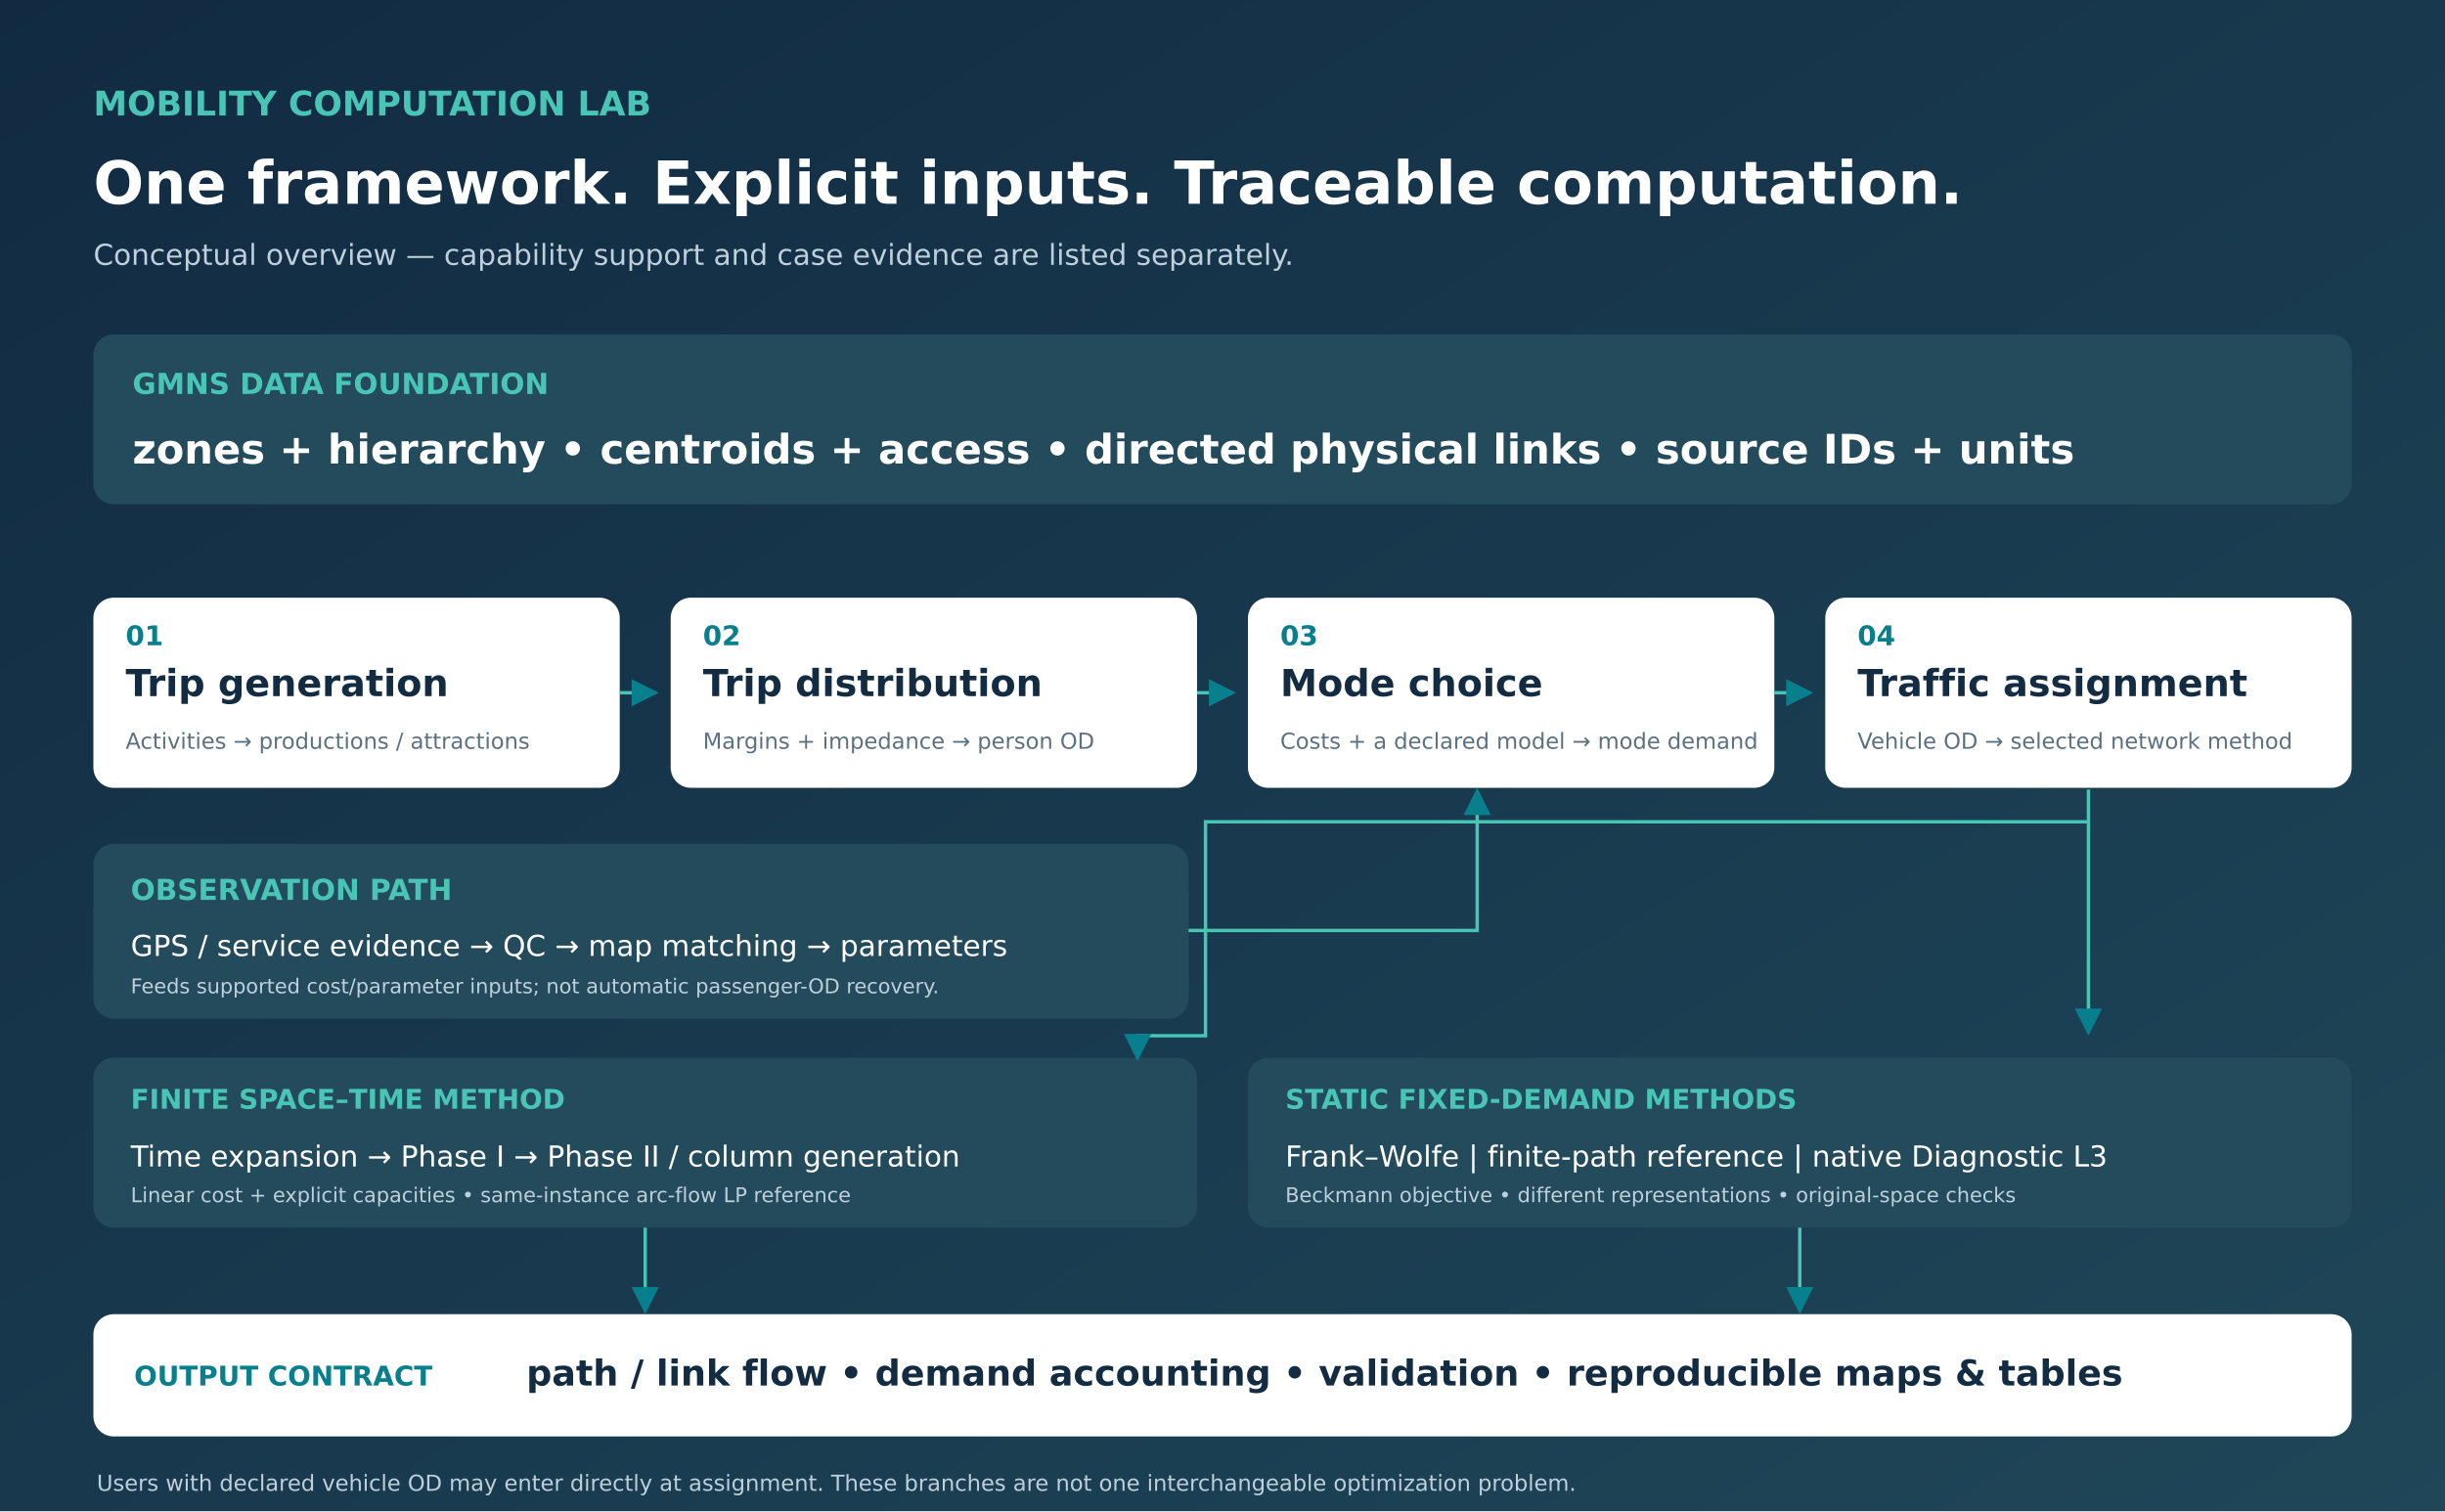
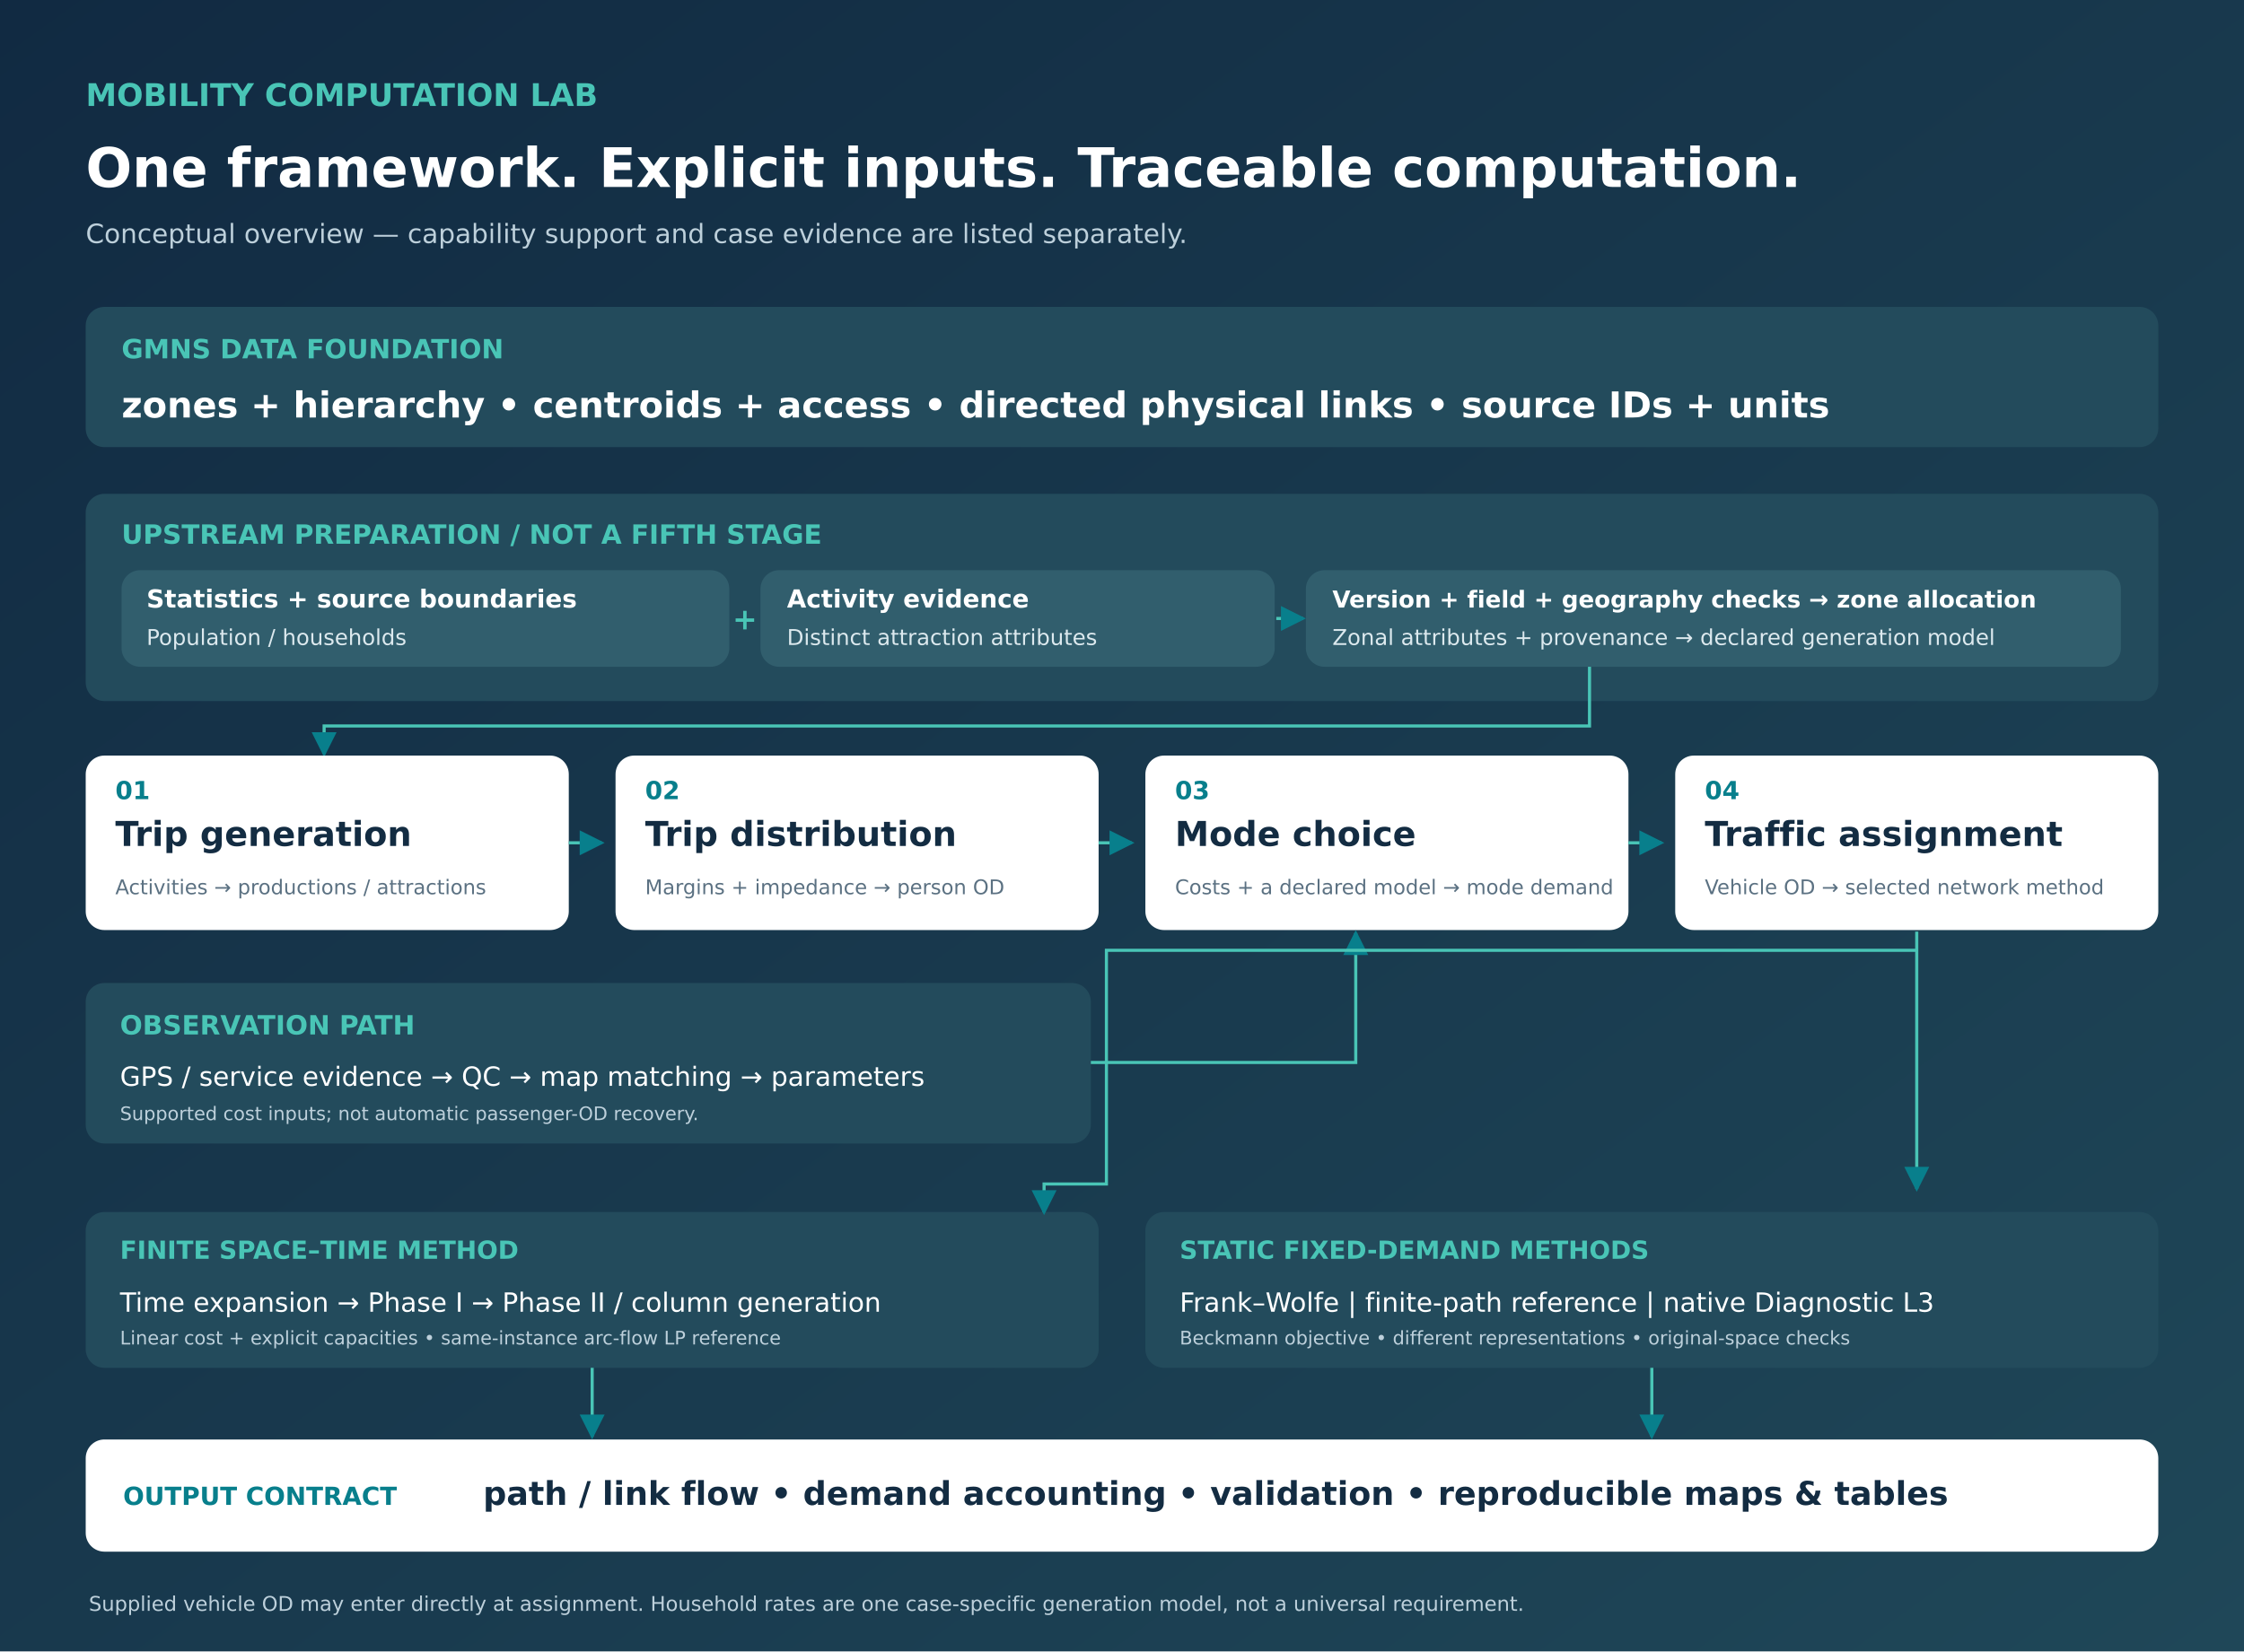
- <svg xmlns="http://www.w3.org/2000/svg" width="1440" height="890" viewBox="0 0 1440 890">
+ <svg xmlns="http://www.w3.org/2000/svg" width="1440" height="1060" viewBox="0 0 1440 1060">
  <defs>
    <marker id="arr" markerWidth="8" markerHeight="8" refX="7" refY="4" orient="auto">
      <path d="M0 0 L8 4 L0 8Z" fill="#087F8C" />
    </marker>
    <linearGradient id="dark" x1="0" y1="0" x2="1" y2="1">
      <stop stop-color="#112A42" />
      <stop offset="1" stop-color="#1F4758" />
    </linearGradient>
  </defs>
  <rect width="100%" height="100%" fill="white" />
-   <rect x="0" y="0" width="1440" height="890" rx="0" fill="url(#dark)" />
+   <rect x="0" y="0" width="1440" height="1060" rx="0" fill="url(#dark)" />
  <text x="55" y="68" font-family="DejaVu Sans,Arial,sans-serif" font-size="20" fill="#49C5B6" font-weight="700" text-anchor="start">MOBILITY COMPUTATION LAB</text>
  <text x="55" y="120" font-family="DejaVu Sans,Arial,sans-serif" font-size="35" fill="white" font-weight="700" text-anchor="start">One framework. Explicit inputs. Traceable computation.</text>
  <text x="55" y="156" font-family="DejaVu Sans,Arial,sans-serif" font-size="17" fill="#BDD0DB" font-weight="400" text-anchor="start">Conceptual overview — capability support and case evidence are listed separately.</text>
-   <rect x="55" y="197" width="1330" height="100" rx="12" fill="#234B5C" />
-   <text x="78" y="232" font-family="DejaVu Sans,Arial,sans-serif" font-size="17" fill="#49C5B6" font-weight="700" text-anchor="start">GMNS DATA FOUNDATION</text>
-   <text x="78" y="273" font-family="DejaVu Sans,Arial,sans-serif" font-size="24" fill="white" font-weight="600" text-anchor="start">zones + hierarchy  •  centroids + access  •  directed physical links  •  source IDs + units</text>
-   <rect x="55" y="352" width="310" height="112" rx="12" fill="white" />
-   <text x="74" y="380" font-family="DejaVu Sans,Arial,sans-serif" font-size="16" fill="#087F8C" font-weight="700" text-anchor="start">01</text>
-   <text x="74" y="410" font-family="DejaVu Sans,Arial,sans-serif" font-size="22" fill="#132C42" font-weight="700" text-anchor="start">Trip generation</text>
-   <text x="74" y="441" font-family="DejaVu Sans,Arial,sans-serif" font-size="13" fill="#5B7182" font-weight="400" text-anchor="start">Activities → productions / attractions</text>
-   <line x1="365" y1="408" x2="386" y2="408" stroke="#49C5B6" stroke-width="2" opacity="1" marker-end="url(#arr)" />
-   <rect x="395" y="352" width="310" height="112" rx="12" fill="white" />
-   <text x="414" y="380" font-family="DejaVu Sans,Arial,sans-serif" font-size="16" fill="#087F8C" font-weight="700" text-anchor="start">02</text>
-   <text x="414" y="410" font-family="DejaVu Sans,Arial,sans-serif" font-size="22" fill="#132C42" font-weight="700" text-anchor="start">Trip distribution</text>
-   <text x="414" y="441" font-family="DejaVu Sans,Arial,sans-serif" font-size="13" fill="#5B7182" font-weight="400" text-anchor="start">Margins + impedance → person OD</text>
-   <line x1="705" y1="408" x2="726" y2="408" stroke="#49C5B6" stroke-width="2" opacity="1" marker-end="url(#arr)" />
-   <rect x="735" y="352" width="310" height="112" rx="12" fill="white" />
-   <text x="754" y="380" font-family="DejaVu Sans,Arial,sans-serif" font-size="16" fill="#087F8C" font-weight="700" text-anchor="start">03</text>
-   <text x="754" y="410" font-family="DejaVu Sans,Arial,sans-serif" font-size="22" fill="#132C42" font-weight="700" text-anchor="start">Mode choice</text>
-   <text x="754" y="441" font-family="DejaVu Sans,Arial,sans-serif" font-size="13" fill="#5B7182" font-weight="400" text-anchor="start">Costs + a declared model → mode demand</text>
-   <line x1="1045" y1="408" x2="1066" y2="408" stroke="#49C5B6" stroke-width="2" opacity="1" marker-end="url(#arr)" />
-   <rect x="1075" y="352" width="310" height="112" rx="12" fill="white" />
-   <text x="1094" y="380" font-family="DejaVu Sans,Arial,sans-serif" font-size="16" fill="#087F8C" font-weight="700" text-anchor="start">04</text>
-   <text x="1094" y="410" font-family="DejaVu Sans,Arial,sans-serif" font-size="22" fill="#132C42" font-weight="700" text-anchor="start">Traffic assignment</text>
-   <text x="1094" y="441" font-family="DejaVu Sans,Arial,sans-serif" font-size="13" fill="#5B7182" font-weight="400" text-anchor="start">Vehicle OD → selected network method</text>
-   <rect x="55" y="497" width="645" height="103" rx="12" fill="#234B5C" />
-   <text x="77" y="530" font-family="DejaVu Sans,Arial,sans-serif" font-size="17" fill="#49C5B6" font-weight="700" text-anchor="start">OBSERVATION PATH</text>
-   <text x="77" y="563" font-family="DejaVu Sans,Arial,sans-serif" font-size="17" fill="white" font-weight="400" text-anchor="start">GPS / service evidence → QC → map matching → parameters</text>
-   <text x="77" y="585" font-family="DejaVu Sans,Arial,sans-serif" font-size="12" fill="#BDD0DB" font-weight="400" text-anchor="start">Feeds supported cost/parameter inputs; not automatic passenger-OD recovery.</text>
-   <path d="M700 548 L870 548 L870 466" fill="none" stroke="#49C5B6" stroke-width="2" marker-end="url(#arr)" />
-   <rect x="735" y="623" width="650" height="100" rx="12" fill="#234B5C" />
-   <text x="757" y="653" font-family="DejaVu Sans,Arial,sans-serif" font-size="16" fill="#49C5B6" font-weight="700" text-anchor="start">STATIC FIXED-DEMAND METHODS</text>
-   <text x="757" y="687" font-family="DejaVu Sans,Arial,sans-serif" font-size="17" fill="white" font-weight="400" text-anchor="start">Frank–Wolfe  |  finite-path reference  |  native Diagnostic L3</text>
-   <text x="757" y="708" font-family="DejaVu Sans,Arial,sans-serif" font-size="12" fill="#BDD0DB" font-weight="400" text-anchor="start">Beckmann objective • different representations • original-space checks</text>
-   <rect x="55" y="623" width="650" height="100" rx="12" fill="#234B5C" />
-   <text x="77" y="653" font-family="DejaVu Sans,Arial,sans-serif" font-size="16" fill="#49C5B6" font-weight="700" text-anchor="start">FINITE SPACE–TIME METHOD</text>
-   <text x="77" y="687" font-family="DejaVu Sans,Arial,sans-serif" font-size="17" fill="white" font-weight="400" text-anchor="start">Time expansion → Phase I → Phase II / column generation</text>
-   <text x="77" y="708" font-family="DejaVu Sans,Arial,sans-serif" font-size="12" fill="#BDD0DB" font-weight="400" text-anchor="start">Linear cost + explicit capacities • same-instance arc-flow LP reference</text>
-   <path d="M1230 465 L1230 608" fill="none" stroke="#49C5B6" stroke-width="2" marker-end="url(#arr)" />
-   <path d="M1230 484 L710 484 L710 610 L670 610 L670 623" fill="none" stroke="#49C5B6" stroke-width="2" marker-end="url(#arr)" />
-   <rect x="55" y="774" width="1330" height="72" rx="12" fill="white" />
-   <text x="79" y="816" font-family="DejaVu Sans,Arial,sans-serif" font-size="16" fill="#087F8C" font-weight="700" text-anchor="start">OUTPUT CONTRACT</text>
-   <text x="310" y="816" font-family="DejaVu Sans,Arial,sans-serif" font-size="21" fill="#132C42" font-weight="600" text-anchor="start">path / link flow  •  demand accounting  •  validation  •  reproducible maps &amp; tables</text>
-   <line x1="380" y1="723" x2="380" y2="772" stroke="#49C5B6" stroke-width="2" opacity="1" marker-end="url(#arr)" />
-   <line x1="1060" y1="723" x2="1060" y2="772" stroke="#49C5B6" stroke-width="2" opacity="1" marker-end="url(#arr)" />
-   <text x="57" y="878" font-family="DejaVu Sans,Arial,sans-serif" font-size="13" fill="#BDD0DB" font-weight="400" text-anchor="start">Users with declared vehicle OD may enter directly at assignment. These branches are not one interchangeable optimization problem.</text>
+   <rect x="55" y="197" width="1330" height="90" rx="12" fill="#234B5C" />
+   <text x="78" y="230" font-family="DejaVu Sans,Arial,sans-serif" font-size="17" fill="#49C5B6" font-weight="700" text-anchor="start">GMNS DATA FOUNDATION</text>
+   <text x="78" y="268" font-family="DejaVu Sans,Arial,sans-serif" font-size="23" fill="white" font-weight="600" text-anchor="start">zones + hierarchy  •  centroids + access  •  directed physical links  •  source IDs + units</text>
+   <rect x="55" y="317" width="1330" height="133" rx="12" fill="#234B5C" />
+   <text x="78" y="349" font-family="DejaVu Sans,Arial,sans-serif" font-size="17" fill="#49C5B6" font-weight="700" text-anchor="start">UPSTREAM PREPARATION  /  NOT A FIFTH STAGE</text>
+   <rect x="78" y="366" width="390" height="62" rx="12" fill="#315e6d" />
+   <text x="94" y="390" font-family="DejaVu Sans,Arial,sans-serif" font-size="16" fill="white" font-weight="600" text-anchor="start">Statistics + source boundaries</text>
+   <text x="94" y="414" font-family="DejaVu Sans,Arial,sans-serif" font-size="14" fill="#dce9ee" font-weight="400" text-anchor="start">Population / households</text>
+   <rect x="488" y="366" width="330" height="62" rx="12" fill="#315e6d" />
+   <text x="505" y="390" font-family="DejaVu Sans,Arial,sans-serif" font-size="16" fill="white" font-weight="600" text-anchor="start">Activity evidence</text>
+   <text x="505" y="414" font-family="DejaVu Sans,Arial,sans-serif" font-size="14" fill="#dce9ee" font-weight="400" text-anchor="start">Distinct attraction attributes</text>
+   <rect x="838" y="366" width="523" height="62" rx="12" fill="#315e6d" />
+   <text x="855" y="390" font-family="DejaVu Sans,Arial,sans-serif" font-size="15" fill="white" font-weight="600" text-anchor="start">Version + field + geography checks → zone allocation</text>
+   <text x="855" y="414" font-family="DejaVu Sans,Arial,sans-serif" font-size="14" fill="#dce9ee" font-weight="400" text-anchor="start">Zonal attributes + provenance → declared generation model</text>
+   <text x="478" y="404" font-family="DejaVu Sans,Arial,sans-serif" font-size="19" fill="#49C5B6" font-weight="700" text-anchor="middle">+</text>
+   <line x1="819" y1="397" x2="836" y2="397" stroke="#49C5B6" stroke-width="2" opacity="1" marker-end="url(#arr)" />
+   <path d="M1020 428 L1020 466 L208 466 L208 484" fill="none" stroke="#49C5B6" stroke-width="2" marker-end="url(#arr)" />
+   <rect x="55" y="485" width="310" height="112" rx="12" fill="white" />
+   <text x="74" y="513" font-family="DejaVu Sans,Arial,sans-serif" font-size="16" fill="#087F8C" font-weight="700" text-anchor="start">01</text>
+   <text x="74" y="543" font-family="DejaVu Sans,Arial,sans-serif" font-size="22" fill="#132C42" font-weight="700" text-anchor="start">Trip generation</text>
+   <text x="74" y="574" font-family="DejaVu Sans,Arial,sans-serif" font-size="13" fill="#5B7182" font-weight="400" text-anchor="start">Activities → productions / attractions</text>
+   <line x1="365" y1="541" x2="386" y2="541" stroke="#49C5B6" stroke-width="2" opacity="1" marker-end="url(#arr)" />
+   <rect x="395" y="485" width="310" height="112" rx="12" fill="white" />
+   <text x="414" y="513" font-family="DejaVu Sans,Arial,sans-serif" font-size="16" fill="#087F8C" font-weight="700" text-anchor="start">02</text>
+   <text x="414" y="543" font-family="DejaVu Sans,Arial,sans-serif" font-size="22" fill="#132C42" font-weight="700" text-anchor="start">Trip distribution</text>
+   <text x="414" y="574" font-family="DejaVu Sans,Arial,sans-serif" font-size="13" fill="#5B7182" font-weight="400" text-anchor="start">Margins + impedance → person OD</text>
+   <line x1="705" y1="541" x2="726" y2="541" stroke="#49C5B6" stroke-width="2" opacity="1" marker-end="url(#arr)" />
+   <rect x="735" y="485" width="310" height="112" rx="12" fill="white" />
+   <text x="754" y="513" font-family="DejaVu Sans,Arial,sans-serif" font-size="16" fill="#087F8C" font-weight="700" text-anchor="start">03</text>
+   <text x="754" y="543" font-family="DejaVu Sans,Arial,sans-serif" font-size="22" fill="#132C42" font-weight="700" text-anchor="start">Mode choice</text>
+   <text x="754" y="574" font-family="DejaVu Sans,Arial,sans-serif" font-size="13" fill="#5B7182" font-weight="400" text-anchor="start">Costs + a declared model → mode demand</text>
+   <line x1="1045" y1="541" x2="1066" y2="541" stroke="#49C5B6" stroke-width="2" opacity="1" marker-end="url(#arr)" />
+   <rect x="1075" y="485" width="310" height="112" rx="12" fill="white" />
+   <text x="1094" y="513" font-family="DejaVu Sans,Arial,sans-serif" font-size="16" fill="#087F8C" font-weight="700" text-anchor="start">04</text>
+   <text x="1094" y="543" font-family="DejaVu Sans,Arial,sans-serif" font-size="22" fill="#132C42" font-weight="700" text-anchor="start">Traffic assignment</text>
+   <text x="1094" y="574" font-family="DejaVu Sans,Arial,sans-serif" font-size="13" fill="#5B7182" font-weight="400" text-anchor="start">Vehicle OD → selected network method</text>
+   <rect x="55" y="631" width="645" height="103" rx="12" fill="#234B5C" />
+   <text x="77" y="664" font-family="DejaVu Sans,Arial,sans-serif" font-size="17" fill="#49C5B6" font-weight="700" text-anchor="start">OBSERVATION PATH</text>
+   <text x="77" y="697" font-family="DejaVu Sans,Arial,sans-serif" font-size="17" fill="white" font-weight="400" text-anchor="start">GPS / service evidence → QC → map matching → parameters</text>
+   <text x="77" y="719" font-family="DejaVu Sans,Arial,sans-serif" font-size="12" fill="#BDD0DB" font-weight="400" text-anchor="start">Supported cost inputs; not automatic passenger-OD recovery.</text>
+   <path d="M700 682 L870 682 L870 599" fill="none" stroke="#49C5B6" stroke-width="2" marker-end="url(#arr)" />
+   <rect x="735" y="778" width="650" height="100" rx="12" fill="#234B5C" />
+   <text x="757" y="808" font-family="DejaVu Sans,Arial,sans-serif" font-size="16" fill="#49C5B6" font-weight="700" text-anchor="start">STATIC FIXED-DEMAND METHODS</text>
+   <text x="757" y="842" font-family="DejaVu Sans,Arial,sans-serif" font-size="17" fill="white" font-weight="400" text-anchor="start">Frank–Wolfe  |  finite-path reference  |  native Diagnostic L3</text>
+   <text x="757" y="863" font-family="DejaVu Sans,Arial,sans-serif" font-size="12" fill="#BDD0DB" font-weight="400" text-anchor="start">Beckmann objective • different representations • original-space checks</text>
+   <rect x="55" y="778" width="650" height="100" rx="12" fill="#234B5C" />
+   <text x="77" y="808" font-family="DejaVu Sans,Arial,sans-serif" font-size="16" fill="#49C5B6" font-weight="700" text-anchor="start">FINITE SPACE–TIME METHOD</text>
+   <text x="77" y="842" font-family="DejaVu Sans,Arial,sans-serif" font-size="17" fill="white" font-weight="400" text-anchor="start">Time expansion → Phase I → Phase II / column generation</text>
+   <text x="77" y="863" font-family="DejaVu Sans,Arial,sans-serif" font-size="12" fill="#BDD0DB" font-weight="400" text-anchor="start">Linear cost + explicit capacities • same-instance arc-flow LP reference</text>
+   <path d="M1230 598 L1230 763" fill="none" stroke="#49C5B6" stroke-width="2" marker-end="url(#arr)" />
+   <path d="M1230 610 L710 610 L710 760 L670 760 L670 778" fill="none" stroke="#49C5B6" stroke-width="2" marker-end="url(#arr)" />
+   <rect x="55" y="924" width="1330" height="72" rx="12" fill="white" />
+   <text x="79" y="966" font-family="DejaVu Sans,Arial,sans-serif" font-size="16" fill="#087F8C" font-weight="700" text-anchor="start">OUTPUT CONTRACT</text>
+   <text x="310" y="966" font-family="DejaVu Sans,Arial,sans-serif" font-size="21" fill="#132C42" font-weight="600" text-anchor="start">path / link flow  •  demand accounting  •  validation  •  reproducible maps &amp; tables</text>
+   <line x1="380" y1="878" x2="380" y2="922" stroke="#49C5B6" stroke-width="2" opacity="1" marker-end="url(#arr)" />
+   <line x1="1060" y1="878" x2="1060" y2="922" stroke="#49C5B6" stroke-width="2" opacity="1" marker-end="url(#arr)" />
+   <text x="57" y="1034" font-family="DejaVu Sans,Arial,sans-serif" font-size="13" fill="#BDD0DB" font-weight="400" text-anchor="start">Supplied vehicle OD may enter directly at assignment. Household rates are one case-specific generation model, not a universal requirement.</text>
</svg>
